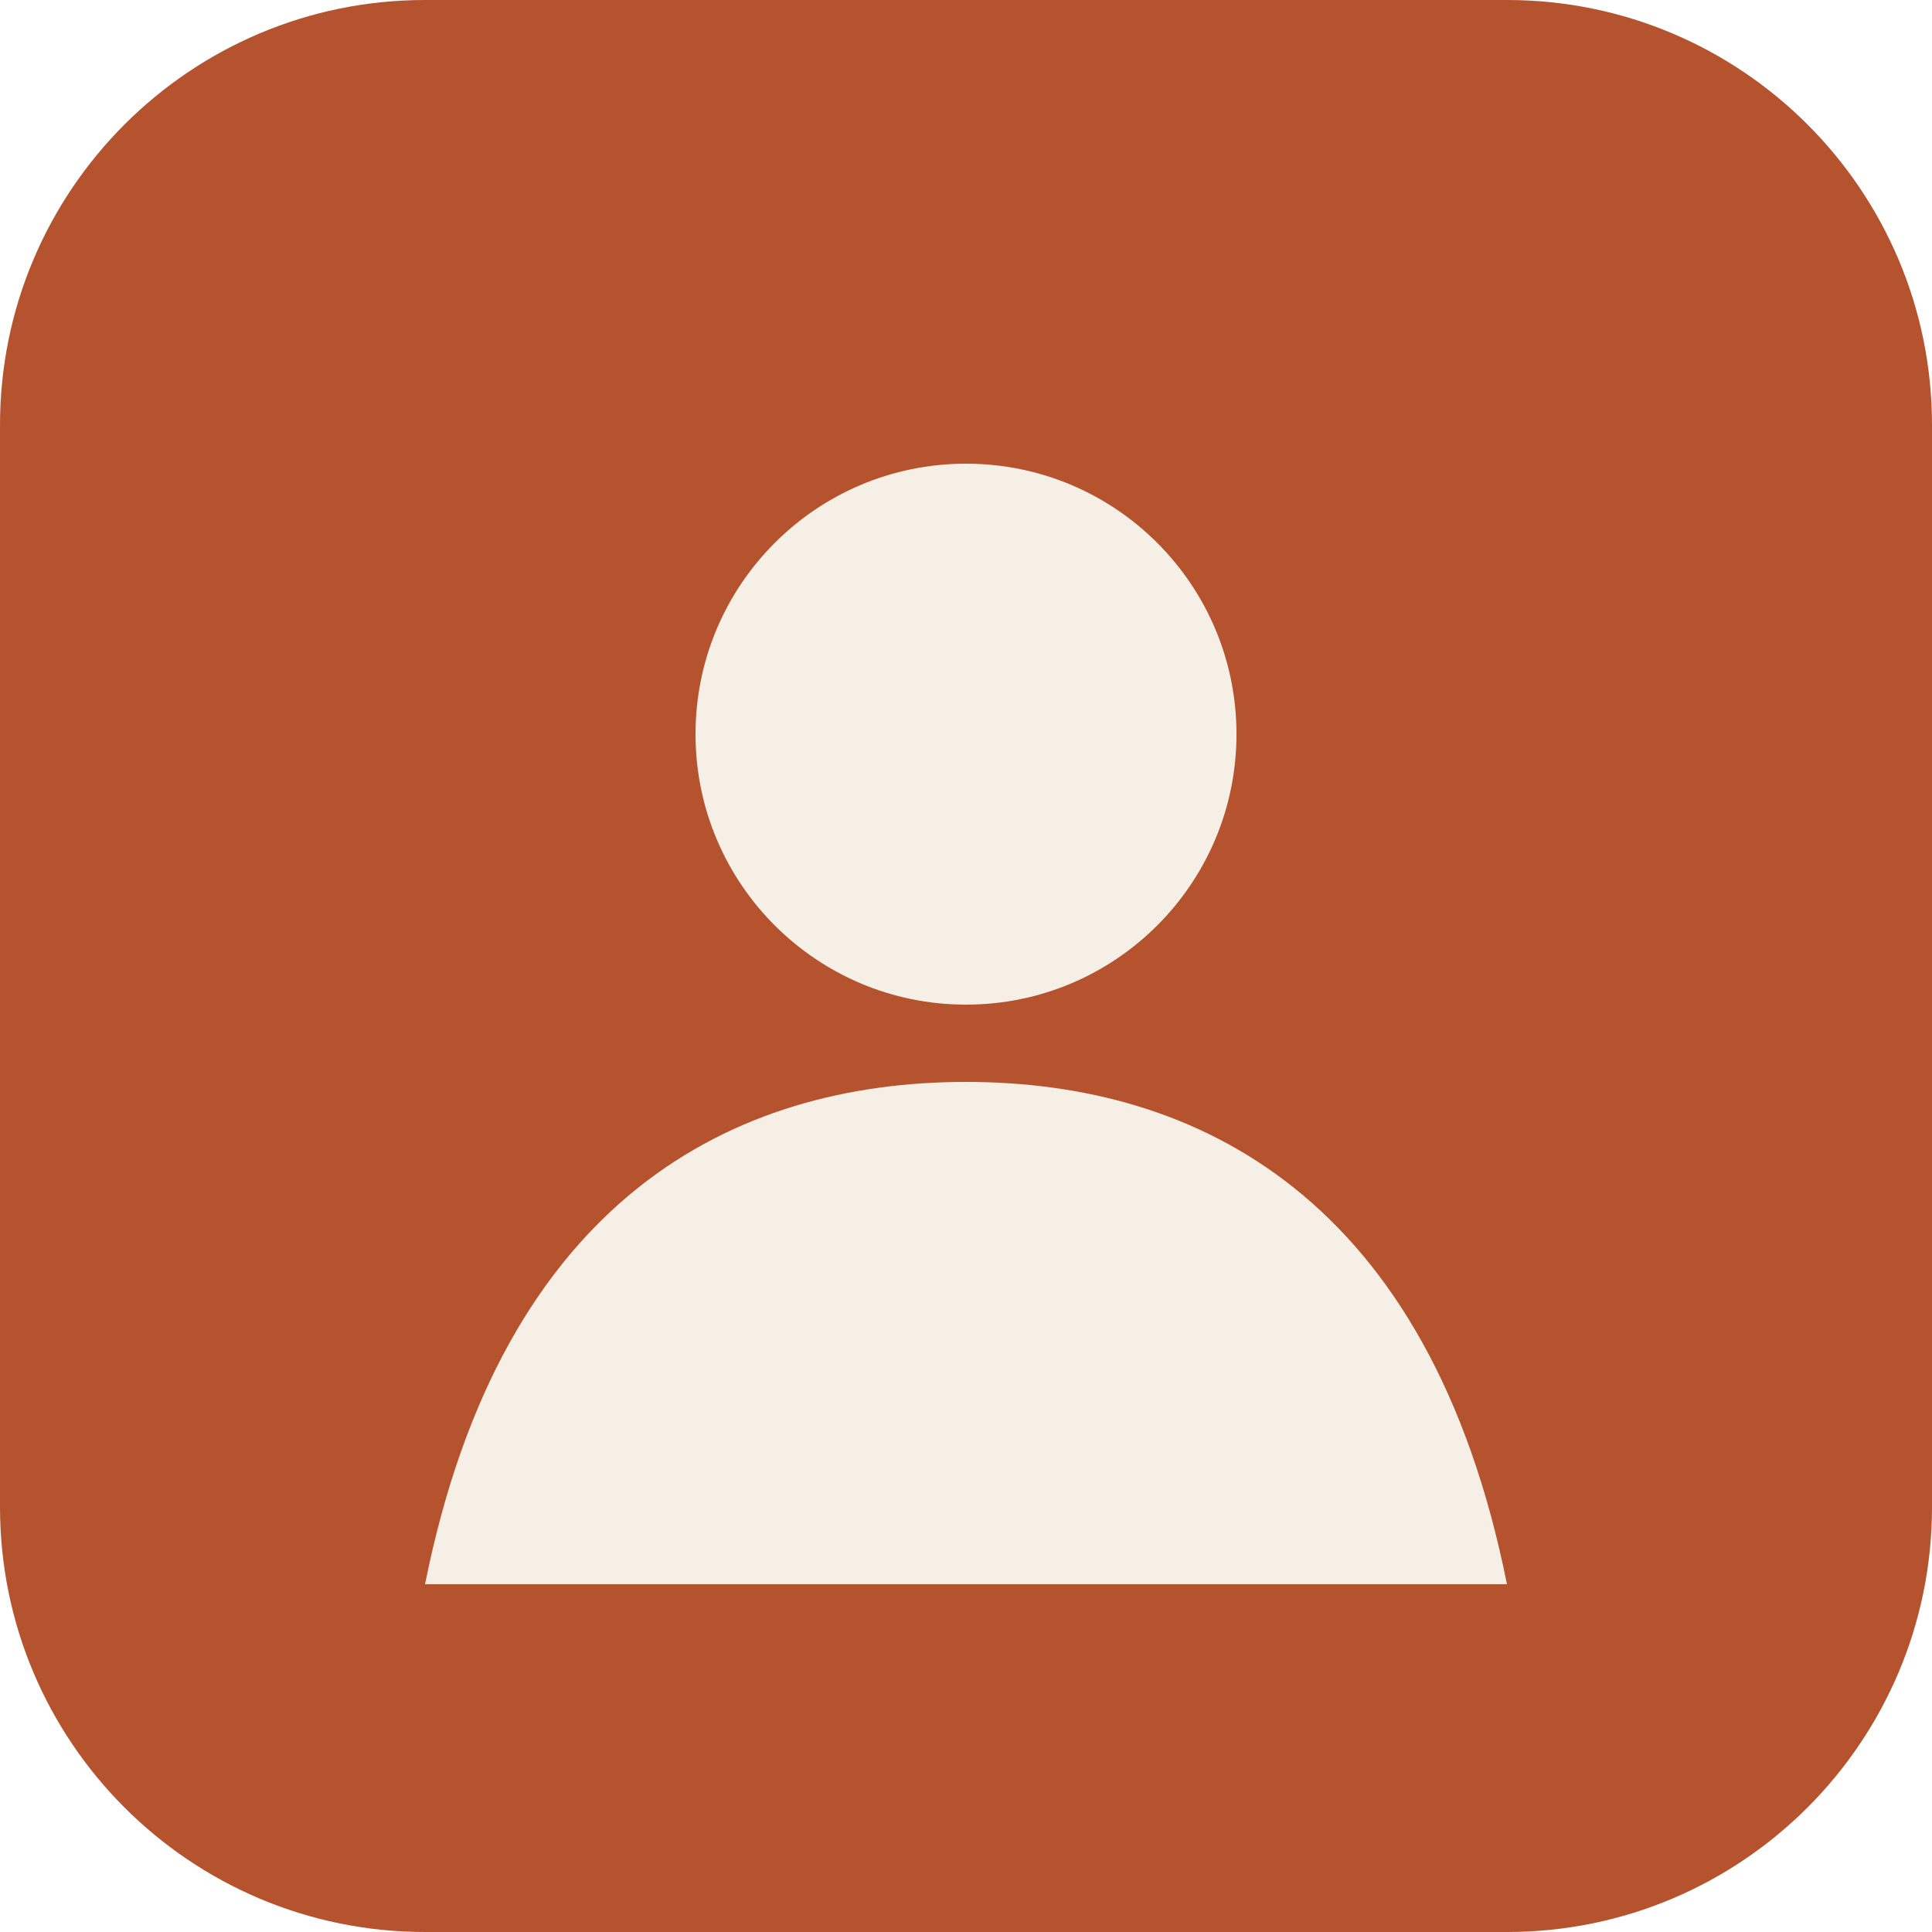
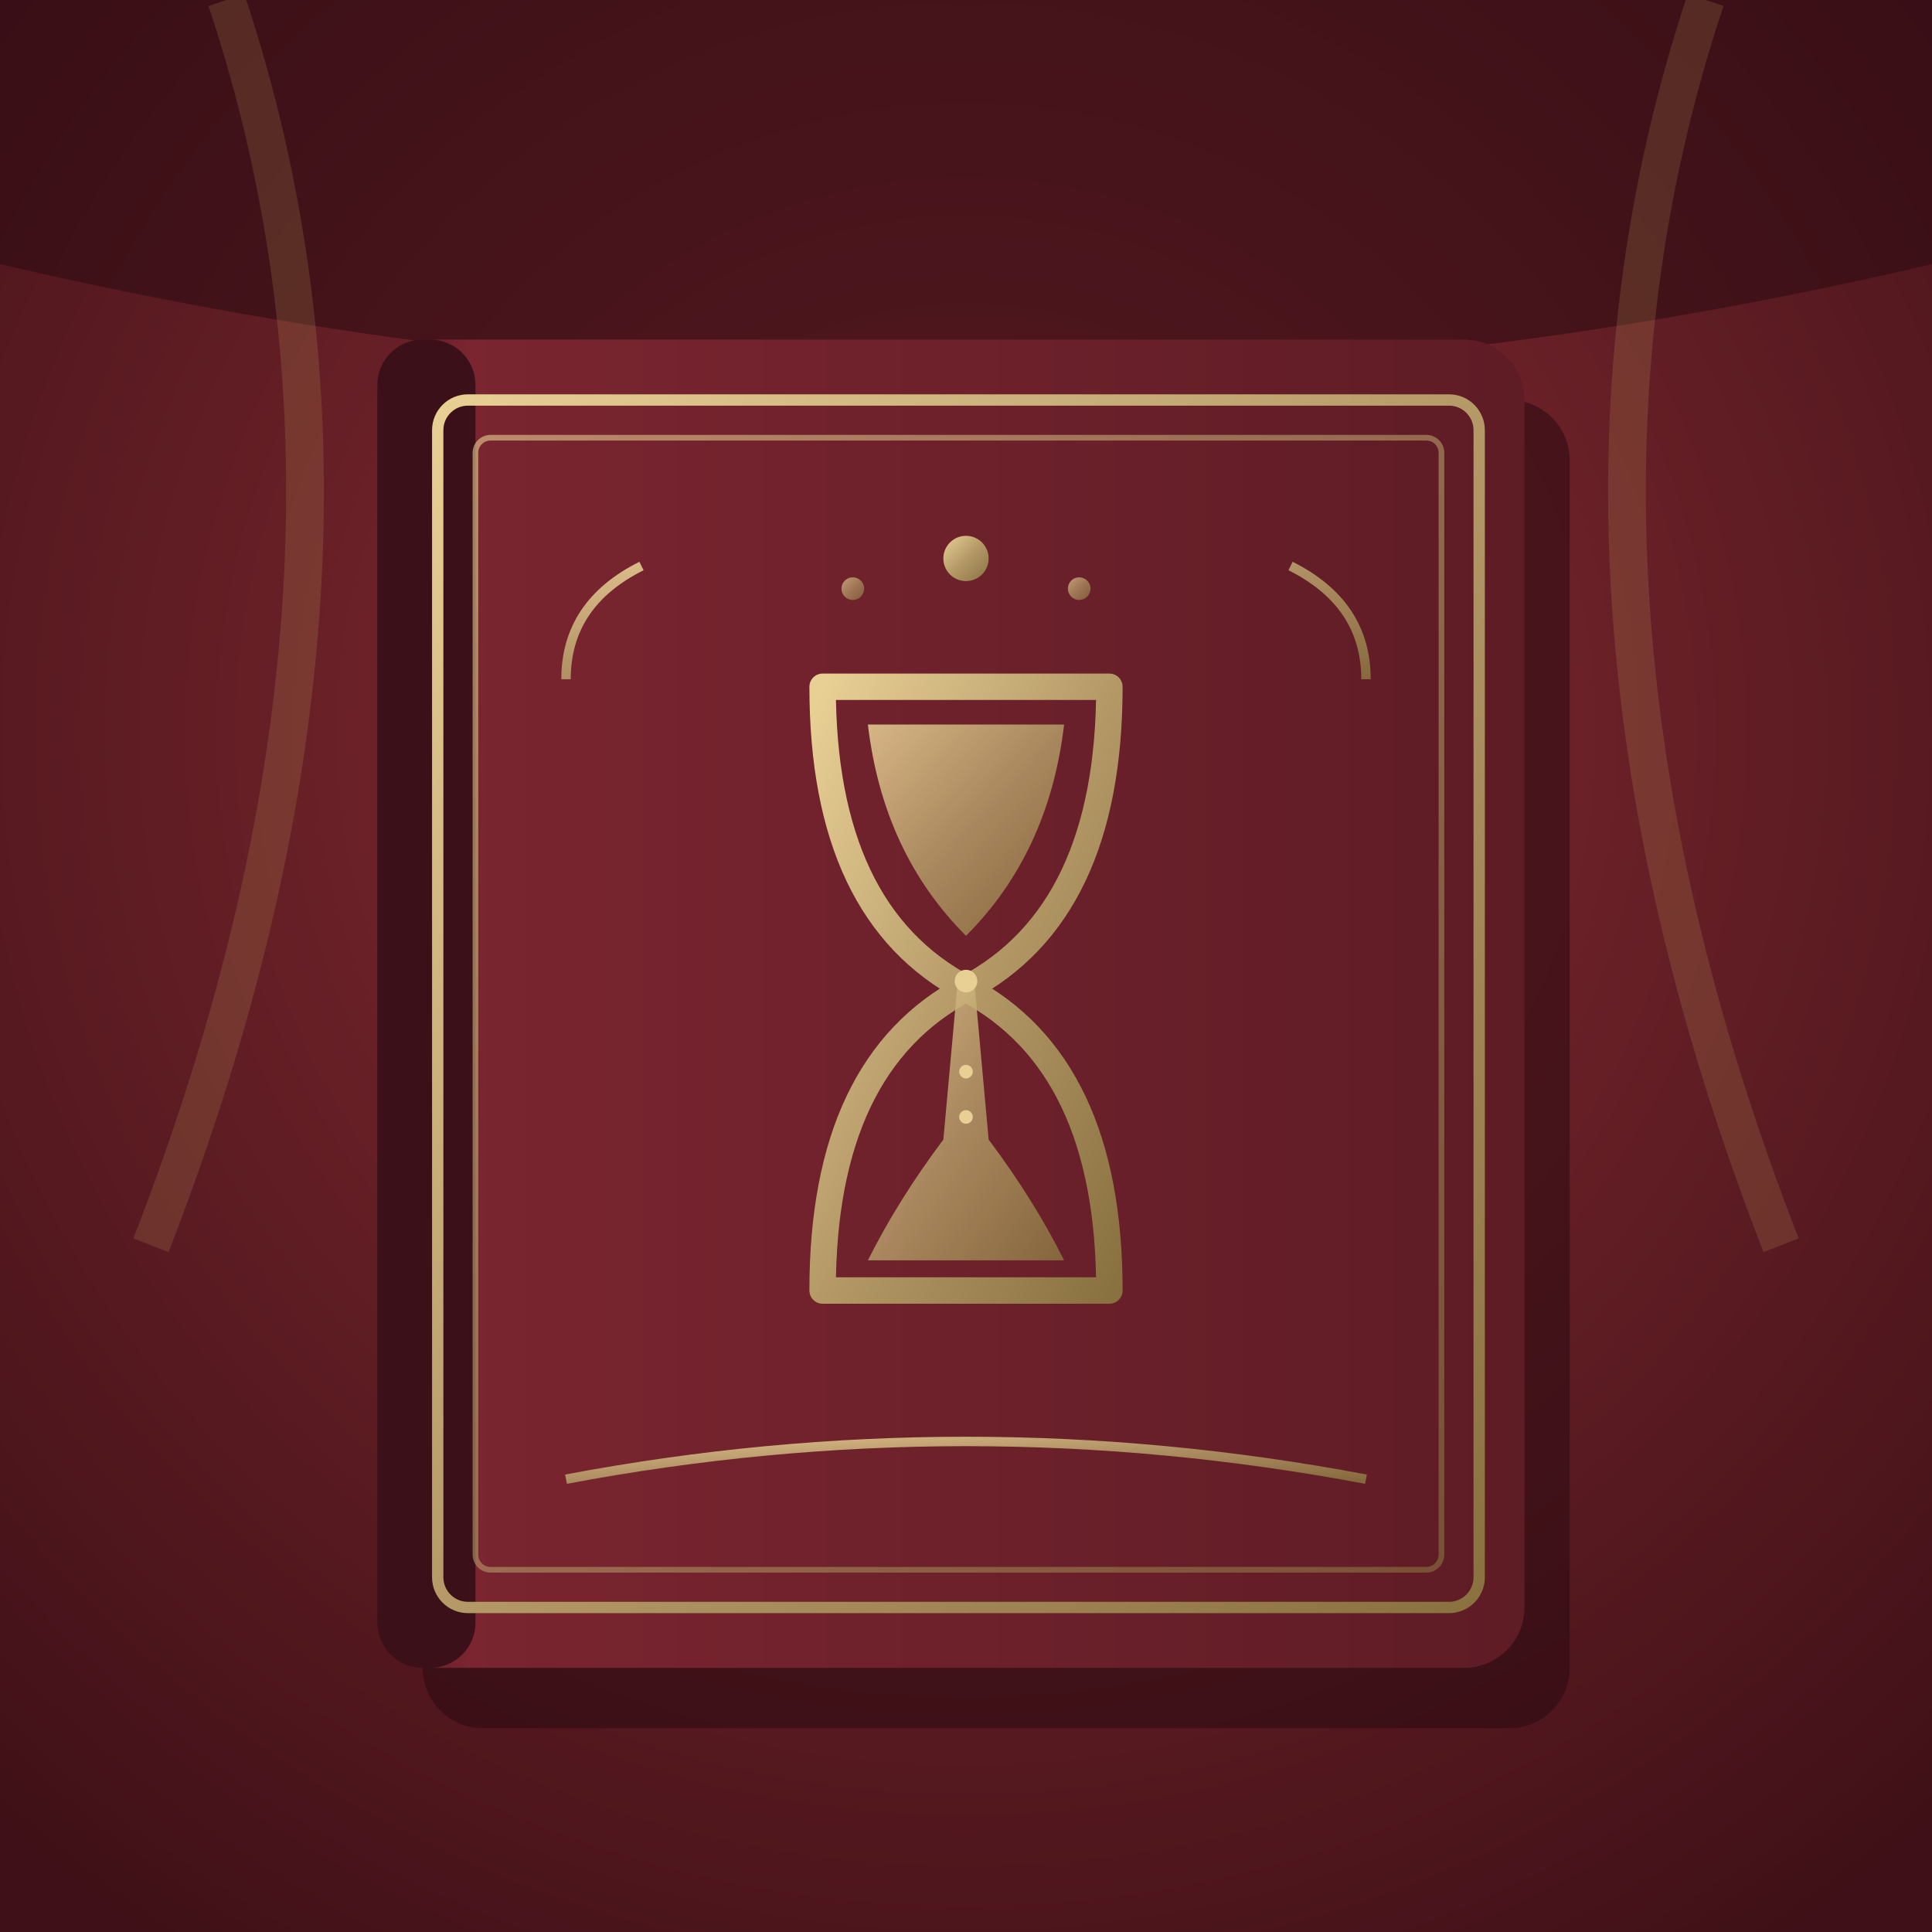
- <svg xmlns="http://www.w3.org/2000/svg" viewBox="0 0 100 100">
-   <rect width="100" height="100" rx="22" fill="#b5532f" />
-   <circle cx="50" cy="38" r="14" fill="#f6efe6" />
-   <path d="M22 82c4-20 16-26 28-26s24 6 28 26z" fill="#f6efe6" />
+ <svg xmlns="http://www.w3.org/2000/svg" viewBox="0 0 512 512">
+   <defs>
+     <radialGradient id="bg" cx="50%" cy="38%" r="75%">
+       <stop offset="0" stop-color="#8a2d33" />
+       <stop offset="1" stop-color="#3f1017" />
+     </radialGradient>
+     <linearGradient id="gold" x1="0" y1="0" x2="1" y2="1">
+       <stop offset="0" stop-color="#e8cf94" />
+       <stop offset=".5" stop-color="#b59a68" />
+       <stop offset="1" stop-color="#8a7240" />
+     </linearGradient>
+     <linearGradient id="cv" x1="0" y1="0" x2="1" y2="0">
+       <stop offset="0" stop-color="#5a1a22" />
+       <stop offset=".08" stop-color="#7a2530" />
+       <stop offset="1" stop-color="#5e1c25" />
+     </linearGradient>
+   </defs>
+   <rect width="512" height="512" fill="url(#bg)" />
+   <path d="M0 0H512V70Q256 130 0 70Z" fill="#2a0a10" opacity=".55" />
+   <path d="M60 0Q110 150 40 330" stroke="#c9a95f" stroke-opacity=".18" stroke-width="10" fill="none" />
+   <path d="M452 0Q402 150 472 330" stroke="#c9a95f" stroke-opacity=".18" stroke-width="10" fill="none" />
+   <rect x="104" y="96" width="304" height="352" rx="16" fill="#2a0a10" opacity=".55" transform="translate(8 10)" />
+   <rect x="100" y="90" width="304" height="352" rx="16" fill="url(#cv)" />
+   <rect x="100" y="90" width="26" height="352" rx="12" fill="#3c1018" />
+   <rect x="116" y="106" width="276" height="320" rx="8" fill="none" stroke="url(#gold)" stroke-width="3" />
+   <rect x="126" y="116" width="256" height="300" rx="4" fill="none" stroke="url(#gold)" stroke-opacity=".6" stroke-width="1.5" />
+   <g fill="url(#gold)">
+     <circle cx="256" cy="148" r="6" />
+     <circle cx="226" cy="156" r="3" opacity=".7" />
+     <circle cx="286" cy="156" r="3" opacity=".7" />
+   </g>
+   <g transform="translate(256 262)">
+     <path d="M-46-86H46" stroke="url(#gold)" stroke-width="10" stroke-linecap="round" />
+     <path d="M-46 86H46" stroke="url(#gold)" stroke-width="10" stroke-linecap="round" />
+     <path d="M-38-80Q-38-20 0 0Q-38 20 -38 80H38Q38 20 0 0Q38-20 38-80Z" fill="none" stroke="url(#gold)" stroke-width="7" stroke-linejoin="round" />
+     <path d="M-26-70H26Q22-36 0-14Q-22-36-26-70Z" fill="url(#gold)" opacity=".85" />
+     <path d="M-2-4L2-4 6 40Q18 56 26 72H-26Q-18 56-6 40Z" fill="url(#gold)" opacity=".85" />
+     <circle cx="0" cy="-2" r="3" fill="#e8cf94" />
+     <circle cx="0" cy="22" r="1.8" fill="#e8cf94" />
+     <circle cx="0" cy="34" r="1.8" fill="#e8cf94" />
+   </g>
+   <g stroke="url(#gold)" stroke-width="2.5" fill="none" opacity=".9">
+     <path d="M150 392Q256 372 362 392" />
+     <path d="M170 150Q150 160 150 180M342 150Q362 160 362 180" />
+   </g>
</svg>
